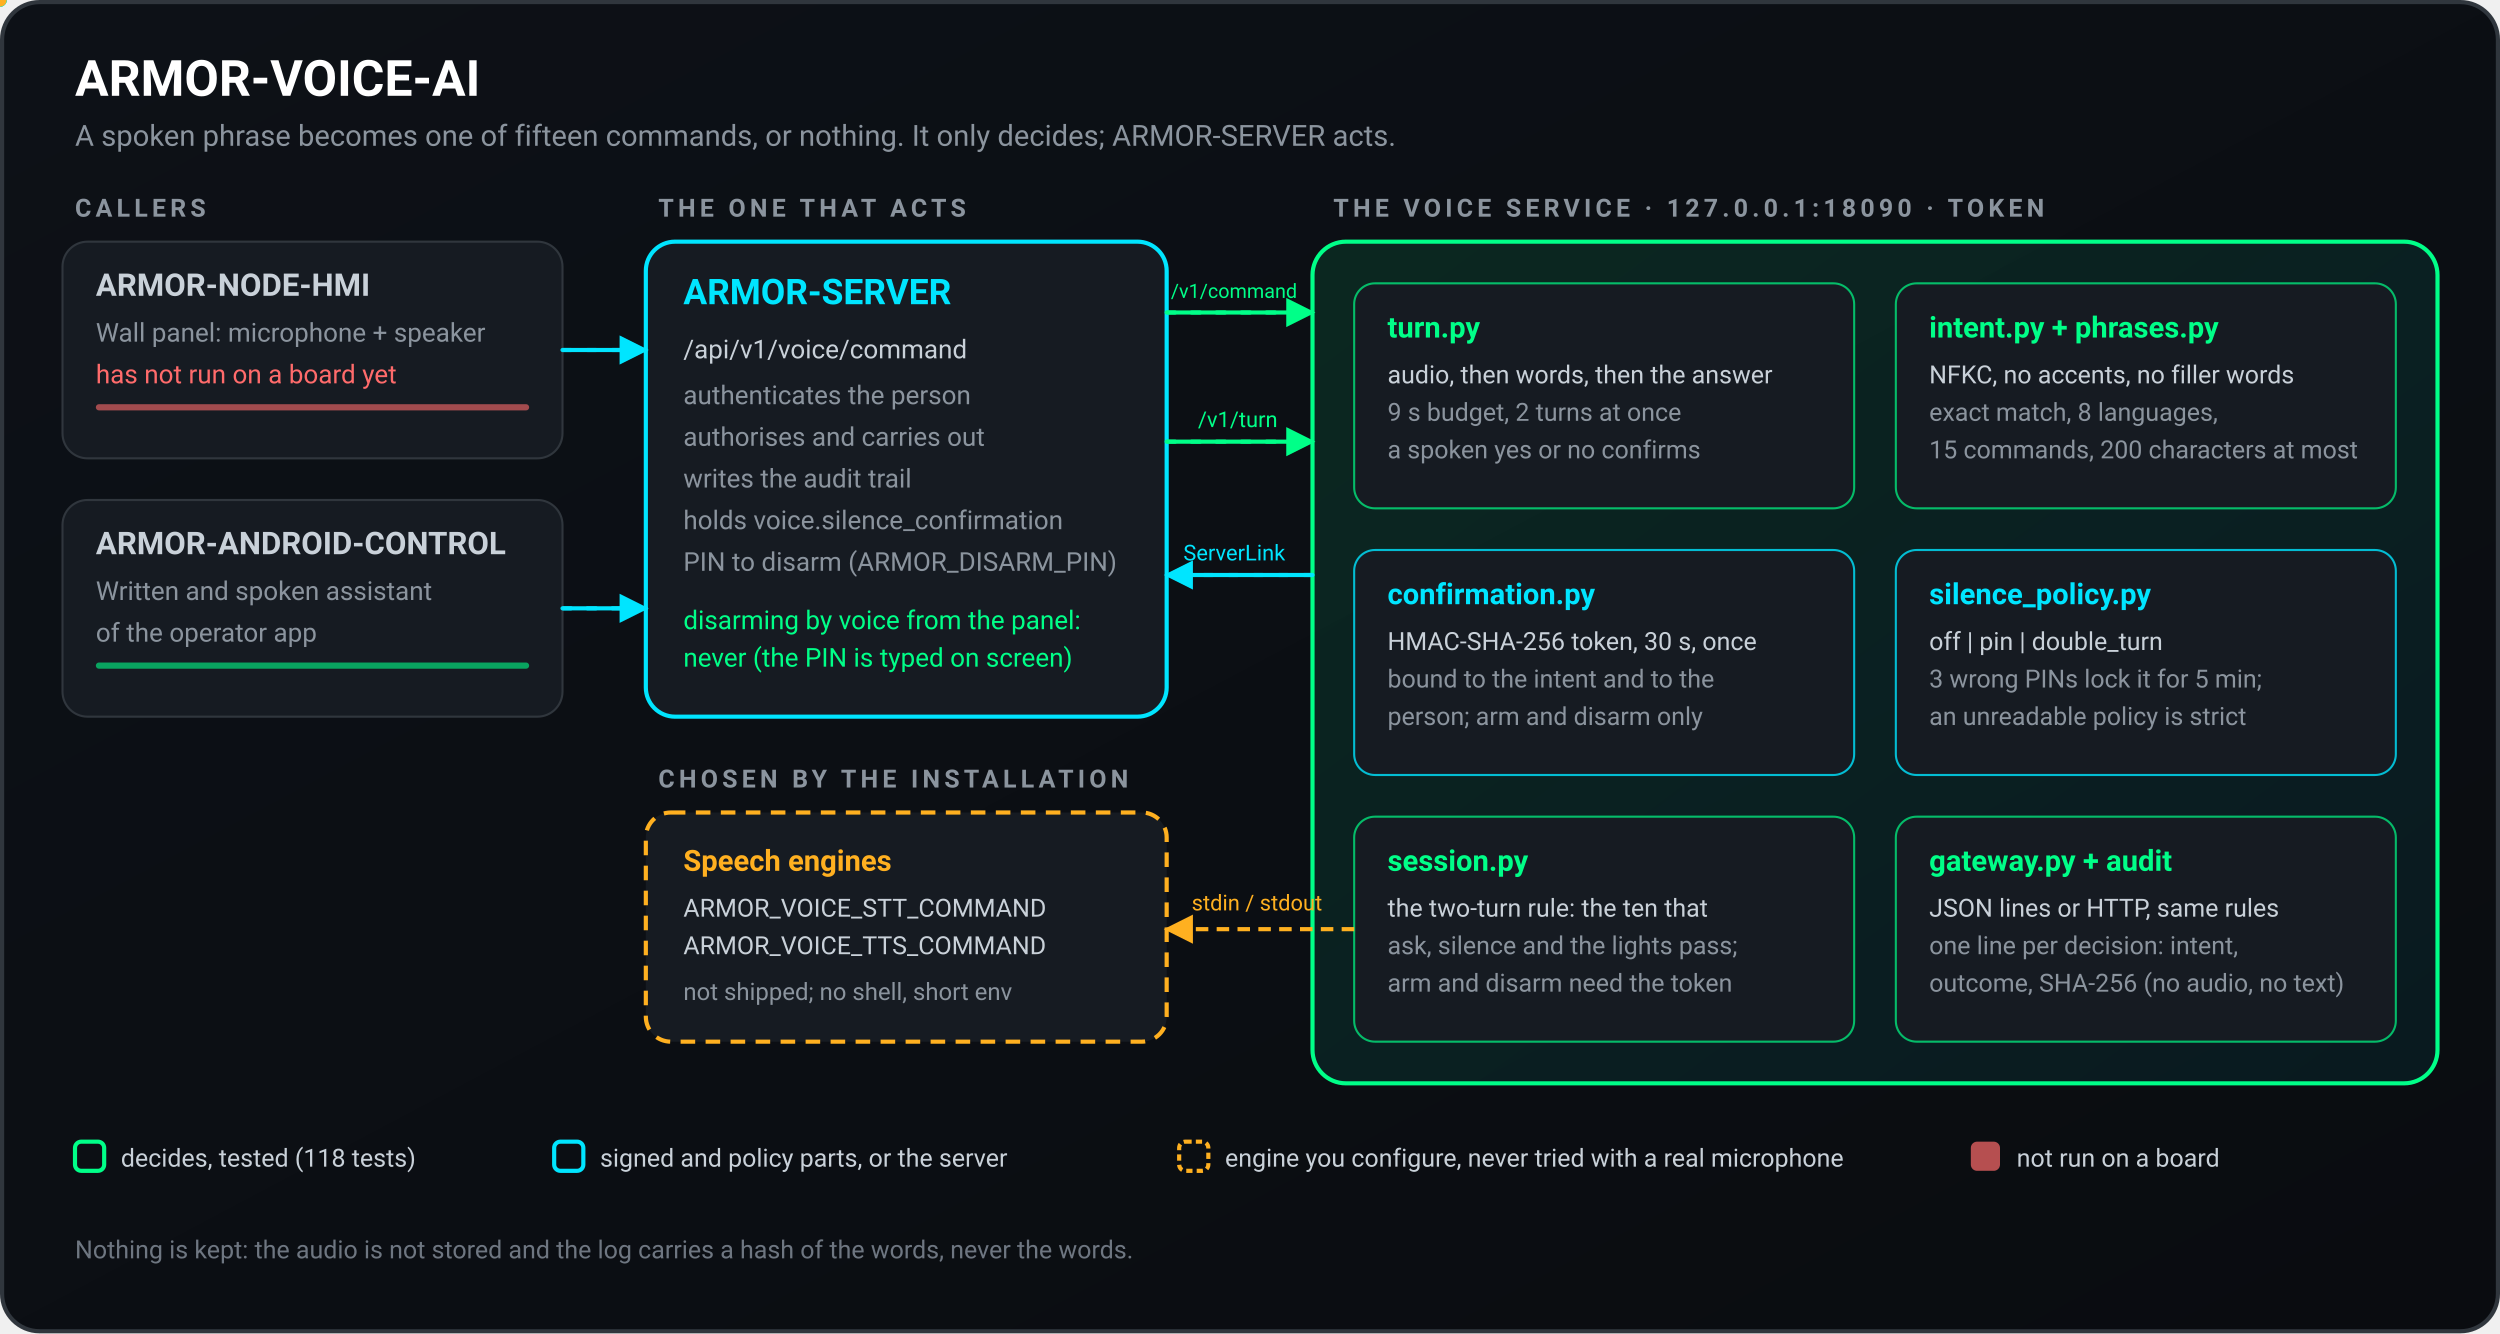
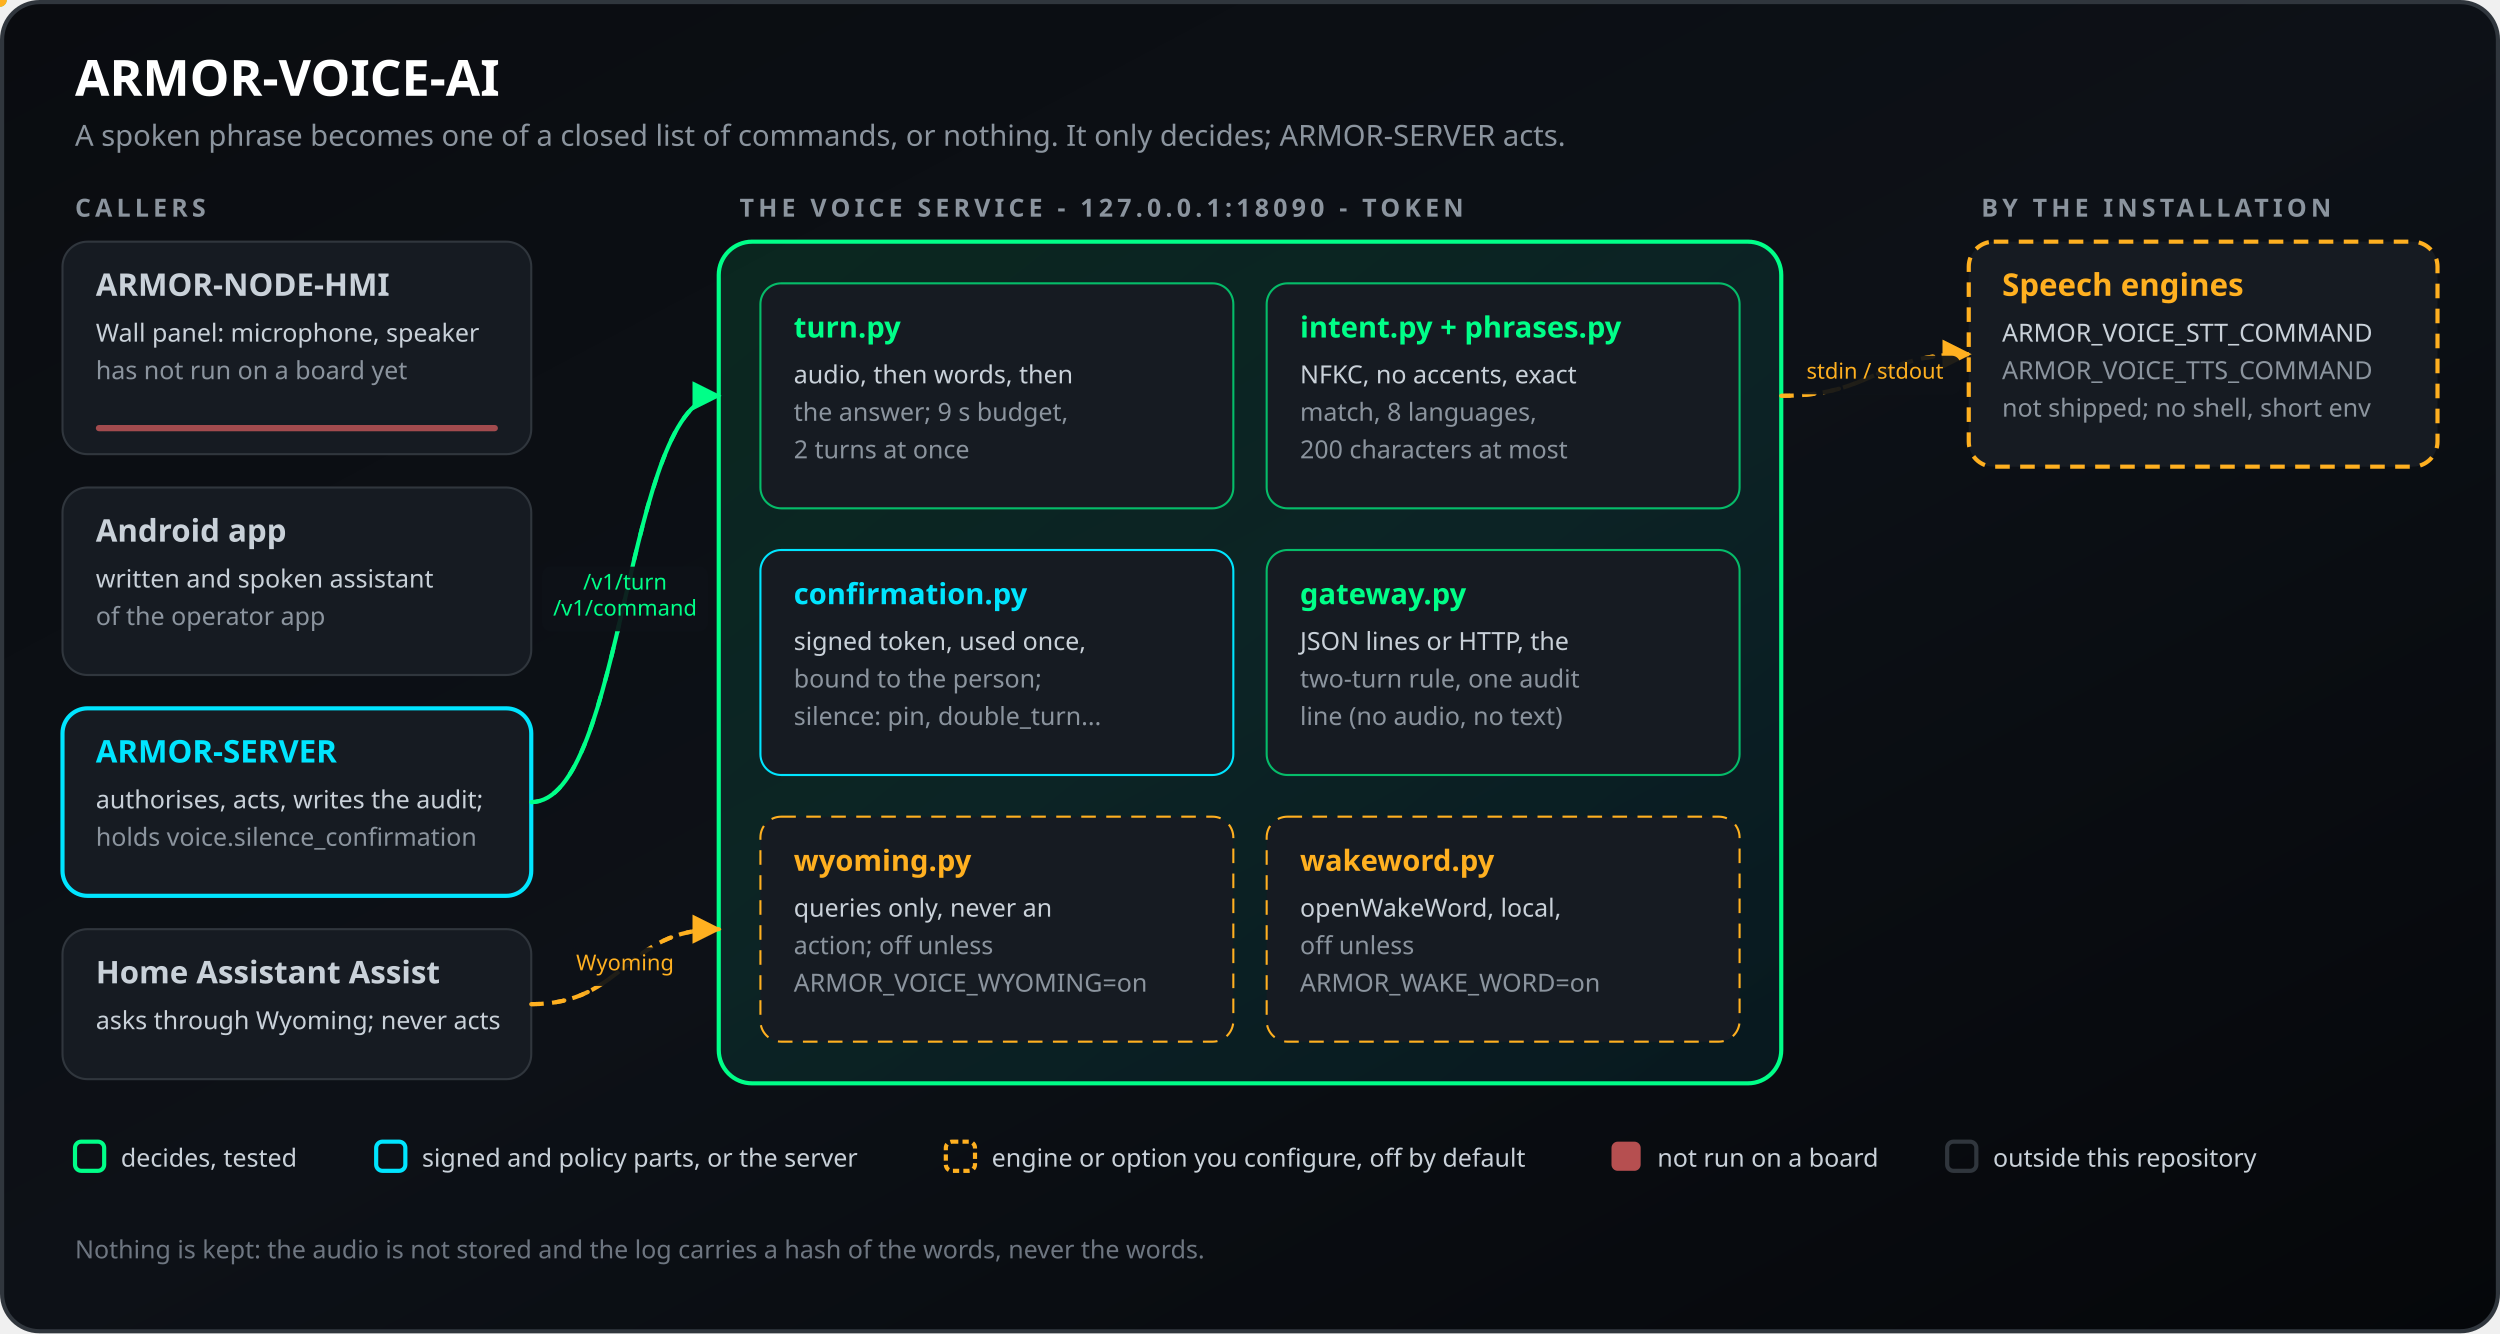
- <svg xmlns="http://www.w3.org/2000/svg" viewBox="0 0 1200 640" width="1200" height="640" role="img" aria-labelledby="t d" font-family="'Segoe UI', Roboto, Helvetica, Arial, sans-serif">
+ <svg xmlns="http://www.w3.org/2000/svg" viewBox="0 0 1200 640" width="1200" height="640" role="img" aria-labelledby="t d" font-family="'Segoe UI','Noto Sans','Noto Sans CJK SC','Microsoft YaHei','Yu Gothic','Helvetica Neue',Helvetica,Arial,sans-serif">
  <defs>
    <linearGradient id="bg" x1="0" y1="0" x2="1" y2="1">
-       <stop offset="0" stop-color="#0D1117" />
-       <stop offset="1" stop-color="#0A0C10" />
+       <stop offset="0" stop-color="#0A0C10" />
+       <stop offset="0.5" stop-color="#0D1117" />
+       <stop offset="1" stop-color="#05070A" />
    </linearGradient>
+     <linearGradient id="card" x1="0" y1="0" x2="1" y2="1">
+       <stop offset="0" stop-color="#121821" />
+       <stop offset="1" stop-color="#0B0F15" />
+     </linearGradient>
+     <linearGradient id="line" x1="0" y1="0" x2="1" y2="0">
+       <stop offset="0" stop-color="#00FF88" />
+       <stop offset="1" stop-color="#00E5FF" />
+     </linearGradient>
+     <filter id="glow" x="-50%" y="-50%" width="200%" height="200%">
+       <feGaussianBlur stdDeviation="3" result="b" />
+       <feMerge>
+         <feMergeNode in="b" />
+         <feMergeNode in="SourceGraphic" />
+       </feMerge>
+     </filter>
    <linearGradient id="svc" x1="0" y1="0" x2="1" y2="1">
      <stop offset="0" stop-color="#00FF88" stop-opacity="0.10" />
      <stop offset="1" stop-color="#00E5FF" stop-opacity="0.06" />
    </linearGradient>
-     <marker id="ar" viewBox="0 0 10 10" refX="9" refY="5" markerWidth="7" markerHeight="7" orient="auto-start-reverse">
-       <path d="M0 0L10 5L0 10z" fill="#00E5FF" />
-     </marker>
-     <marker id="ag" viewBox="0 0 10 10" refX="9" refY="5" markerWidth="7" markerHeight="7" orient="auto-start-reverse">
+     <marker id="m00FF88" viewBox="0 0 10 10" refX="9" refY="5" markerWidth="7" markerHeight="7" orient="auto-start-reverse">
      <path d="M0 0L10 5L0 10z" fill="#00FF88" />
    </marker>
-     <marker id="aa" viewBox="0 0 10 10" refX="9" refY="5" markerWidth="7" markerHeight="7" orient="auto-start-reverse">
+     <marker id="mFFB020" viewBox="0 0 10 10" refX="9" refY="5" markerWidth="7" markerHeight="7" orient="auto-start-reverse">
      <path d="M0 0L10 5L0 10z" fill="#FFB020" />
+     </marker>
+     <marker id="m30363D" viewBox="0 0 10 10" refX="9" refY="5" markerWidth="7" markerHeight="7" orient="auto-start-reverse">
+       <path d="M0 0L10 5L0 10z" fill="#8B949E" />
    </marker>
  </defs>
  <rect x="1" y="1" width="1198" height="638" rx="18" fill="url(#bg)" stroke="#30363D" stroke-width="2" />
-   <text x="36" y="46" font-size="24" font-weight="700" fill="#FFFFFF">ARMOR-VOICE-AI</text>
-   <text x="36" y="70" font-size="14" fill="#8B949E">A spoken phrase becomes one of fifteen commands, or nothing. It only decides; ARMOR-SERVER acts.</text>
-   <text x="36" y="104" font-size="12" font-weight="700" fill="#8B949E" letter-spacing="2">CALLERS</text>
-   <rect x="30" y="116" width="240" height="104" rx="12" fill="#161B22" stroke="#30363D" />
-   <text x="46" y="142" font-size="15" font-weight="700" fill="#C9D1D9">ARMOR-NODE-HMI</text>
-   <text x="46" y="164" font-size="12.5" fill="#8B949E">Wall panel: microphone + speaker</text>
-   <text x="46" y="184" font-size="12.5" fill="#FF6B6B">has not run on a board yet</text>
-   <rect x="46" y="194" width="208" height="3" rx="1.5" fill="#FF6B6B" opacity="0.6">
+   <text x="36" y="46" font-family="'Segoe UI','Noto Sans','Noto Sans CJK SC','Microsoft YaHei','Yu Gothic','Helvetica Neue',Helvetica,Arial,sans-serif" font-size="24" font-weight="700" fill="#FFFFFF" text-anchor="start">ARMOR-VOICE-AI</text>
+   <text x="36" y="70" font-family="'Segoe UI','Noto Sans','Noto Sans CJK SC','Microsoft YaHei','Yu Gothic','Helvetica Neue',Helvetica,Arial,sans-serif" font-size="14" font-weight="400" fill="#8B949E" text-anchor="start">A spoken phrase becomes one of a closed list of commands, or nothing. It only decides; ARMOR-SERVER acts.</text>
+   <text x="36" y="104" font-family="'Segoe UI','Noto Sans','Noto Sans CJK SC','Microsoft YaHei','Yu Gothic','Helvetica Neue',Helvetica,Arial,sans-serif" font-size="12" font-weight="700" fill="#8B949E" text-anchor="start" letter-spacing="2">CALLERS</text>
+   <text x="355" y="104" font-family="'Segoe UI','Noto Sans','Noto Sans CJK SC','Microsoft YaHei','Yu Gothic','Helvetica Neue',Helvetica,Arial,sans-serif" font-size="12" font-weight="700" fill="#8B949E" text-anchor="start" letter-spacing="2">THE VOICE SERVICE  -  127.0.0.1:18090  -  TOKEN</text>
+   <text x="951" y="104" font-family="'Segoe UI','Noto Sans','Noto Sans CJK SC','Microsoft YaHei','Yu Gothic','Helvetica Neue',Helvetica,Arial,sans-serif" font-size="12" font-weight="700" fill="#8B949E" text-anchor="start" letter-spacing="2">BY THE INSTALLATION</text>
+   <rect x="345" y="116" width="510" height="404" rx="16" fill="url(#svc)" stroke="#00FF88" stroke-width="2">
+     <animate attributeName="stroke-opacity" values="0.55;1;0.55" dur="4s" repeatCount="indefinite" />
+   </rect>
+   <rect x="30" y="116" width="225" height="102" rx="12" fill="#161B22" stroke="#30363D" stroke-width="1" />
+   <text x="46" y="142" font-family="'Segoe UI','Noto Sans','Noto Sans CJK SC','Microsoft YaHei','Yu Gothic','Helvetica Neue',Helvetica,Arial,sans-serif" font-size="15" font-weight="700" fill="#C9D1D9" text-anchor="start">ARMOR-NODE-HMI</text>
+   <text x="46" y="164" font-family="'Segoe UI','Noto Sans','Noto Sans CJK SC','Microsoft YaHei','Yu Gothic','Helvetica Neue',Helvetica,Arial,sans-serif" font-size="12" font-weight="400" fill="#C9D1D9" text-anchor="start">Wall panel: microphone, speaker</text>
+   <text x="46" y="182" font-family="'Segoe UI','Noto Sans','Noto Sans CJK SC','Microsoft YaHei','Yu Gothic','Helvetica Neue',Helvetica,Arial,sans-serif" font-size="12" font-weight="400" fill="#8B949E" text-anchor="start">has not run on a board yet</text>
+   <rect x="46" y="204" width="193" height="3" rx="1.5" fill="#FF6B6B" opacity="0.6">
    <animate attributeName="opacity" values="0.25;0.85;0.25" dur="2.8s" repeatCount="indefinite" />
  </rect>
-   <rect x="30" y="240" width="240" height="104" rx="12" fill="#161B22" stroke="#30363D" />
-   <text x="46" y="266" font-size="15" font-weight="700" fill="#C9D1D9">ARMOR-ANDROID-CONTROL</text>
-   <text x="46" y="288" font-size="12.5" fill="#8B949E">Written and spoken assistant</text>
-   <text x="46" y="308" font-size="12.5" fill="#8B949E">of the operator app</text>
-   <rect x="46" y="318" width="208" height="3" rx="1.5" fill="#00FF88" opacity="0.6">
-     <animate attributeName="opacity" values="0.35;0.9;0.35" dur="3.4s" repeatCount="indefinite" />
-   </rect>
-   <text x="316" y="104" font-size="12" font-weight="700" fill="#8B949E" letter-spacing="2">THE ONE THAT ACTS</text>
-   <rect x="310" y="116" width="250" height="228" rx="14" fill="#161B22" stroke="#00E5FF" stroke-width="2" />
-   <text x="328" y="146" font-size="17" font-weight="700" fill="#00E5FF">ARMOR-SERVER</text>
-   <text x="328" y="172" font-size="12.5" fill="#C9D1D9">/api/v1/voice/command</text>
-   <text x="328" y="194" font-size="12.5" fill="#8B949E">authenticates the person</text>
-   <text x="328" y="214" font-size="12.5" fill="#8B949E">authorises and carries out</text>
-   <text x="328" y="234" font-size="12.5" fill="#8B949E">writes the audit trail</text>
-   <text x="328" y="254" font-size="12.5" fill="#8B949E">holds voice.silence_confirmation</text>
-   <text x="328" y="274" font-size="12.5" fill="#8B949E">PIN to disarm (ARMOR_DISARM_PIN)</text>
-   <text x="328" y="302" font-size="12.5" fill="#00FF88">disarming by voice from the panel:</text>
-   <text x="328" y="320" font-size="12.5" fill="#00FF88">never (the PIN is typed on screen)</text>
-   <path d="M270 168 H310" stroke="#00E5FF" stroke-width="2" fill="none" marker-end="url(#ar)" />
-   <path d="M270 292 H310" stroke="#00E5FF" stroke-width="2" fill="none" marker-end="url(#ar)" />
-   <text x="640" y="104" font-size="12" font-weight="700" fill="#8B949E" letter-spacing="2">THE VOICE SERVICE  ·  127.0.0.1:18090  ·  TOKEN</text>
-   <rect x="630" y="116" width="540" height="404" rx="16" fill="url(#svc)" stroke="#00FF88" stroke-width="2">
-     <animate attributeName="stroke-opacity" values="0.55;1;0.55" dur="4s" repeatCount="indefinite" />
-   </rect>
-   <rect x="650" y="136" width="240" height="108" rx="10" fill="#161B22" stroke="#00FF88" stroke-opacity="0.7">
+   <rect x="30" y="234" width="225" height="90" rx="12" fill="#161B22" stroke="#30363D" stroke-width="1" />
+   <text x="46" y="260" font-family="'Segoe UI','Noto Sans','Noto Sans CJK SC','Microsoft YaHei','Yu Gothic','Helvetica Neue',Helvetica,Arial,sans-serif" font-size="15" font-weight="700" fill="#C9D1D9" text-anchor="start">Android app</text>
+   <text x="46" y="282" font-family="'Segoe UI','Noto Sans','Noto Sans CJK SC','Microsoft YaHei','Yu Gothic','Helvetica Neue',Helvetica,Arial,sans-serif" font-size="12" font-weight="400" fill="#C9D1D9" text-anchor="start">written and spoken assistant</text>
+   <text x="46" y="300" font-family="'Segoe UI','Noto Sans','Noto Sans CJK SC','Microsoft YaHei','Yu Gothic','Helvetica Neue',Helvetica,Arial,sans-serif" font-size="12" font-weight="400" fill="#8B949E" text-anchor="start">of the operator app</text>
+   <rect x="30" y="340" width="225" height="90" rx="12" fill="#161B22" stroke="#00E5FF" stroke-width="2" />
+   <text x="46" y="366" font-family="'Segoe UI','Noto Sans','Noto Sans CJK SC','Microsoft YaHei','Yu Gothic','Helvetica Neue',Helvetica,Arial,sans-serif" font-size="15" font-weight="700" fill="#00E5FF" text-anchor="start">ARMOR-SERVER</text>
+   <text x="46" y="388" font-family="'Segoe UI','Noto Sans','Noto Sans CJK SC','Microsoft YaHei','Yu Gothic','Helvetica Neue',Helvetica,Arial,sans-serif" font-size="12" font-weight="400" fill="#C9D1D9" text-anchor="start">authorises, acts, writes the audit;</text>
+   <text x="46" y="406" font-family="'Segoe UI','Noto Sans','Noto Sans CJK SC','Microsoft YaHei','Yu Gothic','Helvetica Neue',Helvetica,Arial,sans-serif" font-size="12" font-weight="400" fill="#8B949E" text-anchor="start">holds voice.silence_confirmation</text>
+   <rect x="30" y="446" width="225" height="72" rx="12" fill="#161B22" stroke="#30363D" stroke-width="1" />
+   <text x="46" y="472" font-family="'Segoe UI','Noto Sans','Noto Sans CJK SC','Microsoft YaHei','Yu Gothic','Helvetica Neue',Helvetica,Arial,sans-serif" font-size="15" font-weight="700" fill="#C9D1D9" text-anchor="start">Home Assistant Assist</text>
+   <text x="46" y="494" font-family="'Segoe UI','Noto Sans','Noto Sans CJK SC','Microsoft YaHei','Yu Gothic','Helvetica Neue',Helvetica,Arial,sans-serif" font-size="12" font-weight="400" fill="#C9D1D9" text-anchor="start">asks through Wyoming; never acts</text>
+   <rect x="365" y="136" width="227" height="108" rx="10" fill="#161B22" stroke="#00FF88" stroke-width="1" stroke-opacity="0.7">
    <animate attributeName="stroke-opacity" values="0.45;1;0.45;0.45" keyTimes="0;0.08;0.2;1" dur="6s" begin="0s" repeatCount="indefinite" />
    <animate attributeName="stroke-width" values="1;2.4;1;1" keyTimes="0;0.08;0.2;1" dur="6s" begin="0s" repeatCount="indefinite" />
  </rect>
-   <text x="666" y="162" font-size="14" font-weight="700" fill="#00FF88">turn.py</text>
-   <text x="666" y="184" font-size="12" fill="#C9D1D9">audio, then words, then the answer</text>
-   <text x="666" y="202" font-size="12" fill="#8B949E">9 s budget, 2 turns at once</text>
-   <text x="666" y="220" font-size="12" fill="#8B949E">a spoken yes or no confirms</text>
-   <rect x="910" y="136" width="240" height="108" rx="10" fill="#161B22" stroke="#00FF88" stroke-opacity="0.7">
+   <text x="381" y="162" font-family="'Segoe UI','Noto Sans','Noto Sans CJK SC','Microsoft YaHei','Yu Gothic','Helvetica Neue',Helvetica,Arial,sans-serif" font-size="14" font-weight="700" fill="#00FF88" text-anchor="start">turn.py</text>
+   <text x="381" y="184" font-family="'Segoe UI','Noto Sans','Noto Sans CJK SC','Microsoft YaHei','Yu Gothic','Helvetica Neue',Helvetica,Arial,sans-serif" font-size="12" font-weight="400" fill="#C9D1D9" text-anchor="start">audio, then words, then</text>
+   <text x="381" y="202" font-family="'Segoe UI','Noto Sans','Noto Sans CJK SC','Microsoft YaHei','Yu Gothic','Helvetica Neue',Helvetica,Arial,sans-serif" font-size="12" font-weight="400" fill="#8B949E" text-anchor="start">the answer; 9 s budget,</text>
+   <text x="381" y="220" font-family="'Segoe UI','Noto Sans','Noto Sans CJK SC','Microsoft YaHei','Yu Gothic','Helvetica Neue',Helvetica,Arial,sans-serif" font-size="12" font-weight="400" fill="#8B949E" text-anchor="start">2 turns at once</text>
+   <rect x="608" y="136" width="227" height="108" rx="10" fill="#161B22" stroke="#00FF88" stroke-width="1" stroke-opacity="0.7">
    <animate attributeName="stroke-opacity" values="0.45;1;0.45;0.45" keyTimes="0;0.08;0.2;1" dur="6s" begin="1s" repeatCount="indefinite" />
    <animate attributeName="stroke-width" values="1;2.4;1;1" keyTimes="0;0.08;0.2;1" dur="6s" begin="1s" repeatCount="indefinite" />
  </rect>
-   <text x="926" y="162" font-size="14" font-weight="700" fill="#00FF88">intent.py + phrases.py</text>
-   <text x="926" y="184" font-size="12" fill="#C9D1D9">NFKC, no accents, no filler words</text>
-   <text x="926" y="202" font-size="12" fill="#8B949E">exact match, 8 languages,</text>
-   <text x="926" y="220" font-size="12" fill="#8B949E">15 commands, 200 characters at most</text>
-   <rect x="650" y="264" width="240" height="108" rx="10" fill="#161B22" stroke="#00E5FF" stroke-opacity="0.8">
+   <text x="624" y="162" font-family="'Segoe UI','Noto Sans','Noto Sans CJK SC','Microsoft YaHei','Yu Gothic','Helvetica Neue',Helvetica,Arial,sans-serif" font-size="14" font-weight="700" fill="#00FF88" text-anchor="start">intent.py + phrases.py</text>
+   <text x="624" y="184" font-family="'Segoe UI','Noto Sans','Noto Sans CJK SC','Microsoft YaHei','Yu Gothic','Helvetica Neue',Helvetica,Arial,sans-serif" font-size="12" font-weight="400" fill="#C9D1D9" text-anchor="start">NFKC, no accents, exact</text>
+   <text x="624" y="202" font-family="'Segoe UI','Noto Sans','Noto Sans CJK SC','Microsoft YaHei','Yu Gothic','Helvetica Neue',Helvetica,Arial,sans-serif" font-size="12" font-weight="400" fill="#8B949E" text-anchor="start">match, 8 languages,</text>
+   <text x="624" y="220" font-family="'Segoe UI','Noto Sans','Noto Sans CJK SC','Microsoft YaHei','Yu Gothic','Helvetica Neue',Helvetica,Arial,sans-serif" font-size="12" font-weight="400" fill="#8B949E" text-anchor="start">200 characters at most</text>
+   <rect x="365" y="264" width="227" height="108" rx="10" fill="#161B22" stroke="#00E5FF" stroke-width="1">
    <animate attributeName="stroke-opacity" values="0.45;1;0.45;0.45" keyTimes="0;0.08;0.2;1" dur="6s" begin="2s" repeatCount="indefinite" />
    <animate attributeName="stroke-width" values="1;2.4;1;1" keyTimes="0;0.08;0.2;1" dur="6s" begin="2s" repeatCount="indefinite" />
  </rect>
-   <text x="666" y="290" font-size="14" font-weight="700" fill="#00E5FF">confirmation.py</text>
-   <text x="666" y="312" font-size="12" fill="#C9D1D9">HMAC-SHA-256 token, 30 s, once</text>
-   <text x="666" y="330" font-size="12" fill="#8B949E">bound to the intent and to the</text>
-   <text x="666" y="348" font-size="12" fill="#8B949E">person; arm and disarm only</text>
-   <rect x="910" y="264" width="240" height="108" rx="10" fill="#161B22" stroke="#00E5FF" stroke-opacity="0.8">
+   <text x="381" y="290" font-family="'Segoe UI','Noto Sans','Noto Sans CJK SC','Microsoft YaHei','Yu Gothic','Helvetica Neue',Helvetica,Arial,sans-serif" font-size="14" font-weight="700" fill="#00E5FF" text-anchor="start">confirmation.py</text>
+   <text x="381" y="312" font-family="'Segoe UI','Noto Sans','Noto Sans CJK SC','Microsoft YaHei','Yu Gothic','Helvetica Neue',Helvetica,Arial,sans-serif" font-size="12" font-weight="400" fill="#C9D1D9" text-anchor="start">signed token, used once,</text>
+   <text x="381" y="330" font-family="'Segoe UI','Noto Sans','Noto Sans CJK SC','Microsoft YaHei','Yu Gothic','Helvetica Neue',Helvetica,Arial,sans-serif" font-size="12" font-weight="400" fill="#8B949E" text-anchor="start">bound to the person;</text>
+   <text x="381" y="348" font-family="'Segoe UI','Noto Sans','Noto Sans CJK SC','Microsoft YaHei','Yu Gothic','Helvetica Neue',Helvetica,Arial,sans-serif" font-size="12" font-weight="400" fill="#8B949E" text-anchor="start">silence: pin, double_turn...</text>
+   <rect x="608" y="264" width="227" height="108" rx="10" fill="#161B22" stroke="#00FF88" stroke-width="1" stroke-opacity="0.7">
    <animate attributeName="stroke-opacity" values="0.45;1;0.45;0.45" keyTimes="0;0.08;0.2;1" dur="6s" begin="3s" repeatCount="indefinite" />
    <animate attributeName="stroke-width" values="1;2.4;1;1" keyTimes="0;0.08;0.2;1" dur="6s" begin="3s" repeatCount="indefinite" />
  </rect>
-   <text x="926" y="290" font-size="14" font-weight="700" fill="#00E5FF">silence_policy.py</text>
-   <text x="926" y="312" font-size="12" fill="#C9D1D9">off  |  pin  |  double_turn</text>
-   <text x="926" y="330" font-size="12" fill="#8B949E">3 wrong PINs lock it for 5 min;</text>
-   <text x="926" y="348" font-size="12" fill="#8B949E">an unreadable policy is strict</text>
-   <rect x="650" y="392" width="240" height="108" rx="10" fill="#161B22" stroke="#00FF88" stroke-opacity="0.7">
+   <text x="624" y="290" font-family="'Segoe UI','Noto Sans','Noto Sans CJK SC','Microsoft YaHei','Yu Gothic','Helvetica Neue',Helvetica,Arial,sans-serif" font-size="14" font-weight="700" fill="#00FF88" text-anchor="start">gateway.py</text>
+   <text x="624" y="312" font-family="'Segoe UI','Noto Sans','Noto Sans CJK SC','Microsoft YaHei','Yu Gothic','Helvetica Neue',Helvetica,Arial,sans-serif" font-size="12" font-weight="400" fill="#C9D1D9" text-anchor="start">JSON lines or HTTP, the</text>
+   <text x="624" y="330" font-family="'Segoe UI','Noto Sans','Noto Sans CJK SC','Microsoft YaHei','Yu Gothic','Helvetica Neue',Helvetica,Arial,sans-serif" font-size="12" font-weight="400" fill="#8B949E" text-anchor="start">two-turn rule, one audit</text>
+   <text x="624" y="348" font-family="'Segoe UI','Noto Sans','Noto Sans CJK SC','Microsoft YaHei','Yu Gothic','Helvetica Neue',Helvetica,Arial,sans-serif" font-size="12" font-weight="400" fill="#8B949E" text-anchor="start">line (no audio, no text)</text>
+   <rect x="365" y="392" width="227" height="108" rx="10" fill="#161B22" stroke="#FFB020" stroke-width="1" stroke-dasharray="7 5">
    <animate attributeName="stroke-opacity" values="0.45;1;0.45;0.45" keyTimes="0;0.08;0.2;1" dur="6s" begin="4s" repeatCount="indefinite" />
    <animate attributeName="stroke-width" values="1;2.4;1;1" keyTimes="0;0.08;0.2;1" dur="6s" begin="4s" repeatCount="indefinite" />
  </rect>
-   <text x="666" y="418" font-size="14" font-weight="700" fill="#00FF88">session.py</text>
-   <text x="666" y="440" font-size="12" fill="#C9D1D9">the two-turn rule: the ten that</text>
-   <text x="666" y="458" font-size="12" fill="#8B949E">ask, silence and the lights pass;</text>
-   <text x="666" y="476" font-size="12" fill="#8B949E">arm and disarm need the token</text>
-   <rect x="910" y="392" width="240" height="108" rx="10" fill="#161B22" stroke="#00FF88" stroke-opacity="0.7">
+   <text x="381" y="418" font-family="'Segoe UI','Noto Sans','Noto Sans CJK SC','Microsoft YaHei','Yu Gothic','Helvetica Neue',Helvetica,Arial,sans-serif" font-size="14" font-weight="700" fill="#FFB020" text-anchor="start">wyoming.py</text>
+   <text x="381" y="440" font-family="'Segoe UI','Noto Sans','Noto Sans CJK SC','Microsoft YaHei','Yu Gothic','Helvetica Neue',Helvetica,Arial,sans-serif" font-size="12" font-weight="400" fill="#C9D1D9" text-anchor="start">queries only, never an</text>
+   <text x="381" y="458" font-family="'Segoe UI','Noto Sans','Noto Sans CJK SC','Microsoft YaHei','Yu Gothic','Helvetica Neue',Helvetica,Arial,sans-serif" font-size="12" font-weight="400" fill="#8B949E" text-anchor="start">action; off unless</text>
+   <text x="381" y="476" font-family="'Segoe UI','Noto Sans','Noto Sans CJK SC','Microsoft YaHei','Yu Gothic','Helvetica Neue',Helvetica,Arial,sans-serif" font-size="12" font-weight="400" fill="#8B949E" text-anchor="start">ARMOR_VOICE_WYOMING=on</text>
+   <rect x="608" y="392" width="227" height="108" rx="10" fill="#161B22" stroke="#FFB020" stroke-width="1" stroke-dasharray="7 5">
    <animate attributeName="stroke-opacity" values="0.45;1;0.45;0.45" keyTimes="0;0.08;0.2;1" dur="6s" begin="5s" repeatCount="indefinite" />
    <animate attributeName="stroke-width" values="1;2.4;1;1" keyTimes="0;0.08;0.2;1" dur="6s" begin="5s" repeatCount="indefinite" />
  </rect>
-   <text x="926" y="418" font-size="14" font-weight="700" fill="#00FF88">gateway.py  +  audit</text>
-   <text x="926" y="440" font-size="12" fill="#C9D1D9">JSON lines or HTTP, same rules</text>
-   <text x="926" y="458" font-size="12" fill="#8B949E">one line per decision: intent,</text>
-   <text x="926" y="476" font-size="12" fill="#8B949E">outcome, SHA-256 (no audio, no text)</text>
-   <path d="M560 150 H630" stroke="#00FF88" stroke-width="2" fill="none" marker-end="url(#ag)" />
-   <text x="562" y="143" font-size="9.5" fill="#00FF88">/v1/command</text>
-   <path d="M560 212 H630" stroke="#00FF88" stroke-width="2" fill="none" marker-end="url(#ag)" />
-   <text x="575" y="205" font-size="10.5" fill="#00FF88">/v1/turn</text>
-   <path d="M630 276 H560" stroke="#00E5FF" stroke-width="2" fill="none" marker-end="url(#ar)" />
-   <text x="568" y="269" font-size="10.5" fill="#00E5FF">ServerLink</text>
-   <text x="316" y="378" font-size="12" font-weight="700" fill="#8B949E" letter-spacing="2">CHOSEN BY THE INSTALLATION</text>
-   <rect x="310" y="390" width="250" height="110" rx="12" fill="#161B22" stroke="#FFB020" stroke-width="2" stroke-dasharray="7 5">
+   <text x="624" y="418" font-family="'Segoe UI','Noto Sans','Noto Sans CJK SC','Microsoft YaHei','Yu Gothic','Helvetica Neue',Helvetica,Arial,sans-serif" font-size="14" font-weight="700" fill="#FFB020" text-anchor="start">wakeword.py</text>
+   <text x="624" y="440" font-family="'Segoe UI','Noto Sans','Noto Sans CJK SC','Microsoft YaHei','Yu Gothic','Helvetica Neue',Helvetica,Arial,sans-serif" font-size="12" font-weight="400" fill="#C9D1D9" text-anchor="start">openWakeWord, local,</text>
+   <text x="624" y="458" font-family="'Segoe UI','Noto Sans','Noto Sans CJK SC','Microsoft YaHei','Yu Gothic','Helvetica Neue',Helvetica,Arial,sans-serif" font-size="12" font-weight="400" fill="#8B949E" text-anchor="start">off unless</text>
+   <text x="624" y="476" font-family="'Segoe UI','Noto Sans','Noto Sans CJK SC','Microsoft YaHei','Yu Gothic','Helvetica Neue',Helvetica,Arial,sans-serif" font-size="12" font-weight="400" fill="#8B949E" text-anchor="start">ARMOR_WAKE_WORD=on</text>
+   <rect x="945" y="116" width="225" height="108" rx="12" fill="#161B22" stroke="#FFB020" stroke-width="2" stroke-dasharray="7 5">
    <animate attributeName="stroke-dashoffset" from="0" to="-24" dur="3s" repeatCount="indefinite" />
  </rect>
-   <text x="328" y="418" font-size="14" font-weight="700" fill="#FFB020">Speech engines</text>
-   <text x="328" y="440" font-size="12" fill="#C9D1D9">ARMOR_VOICE_STT_COMMAND</text>
-   <text x="328" y="458" font-size="12" fill="#C9D1D9">ARMOR_VOICE_TTS_COMMAND</text>
-   <text x="328" y="480" font-size="11.5" fill="#8B949E">not shipped; no shell, short env</text>
-   <path d="M650 446 H560" stroke="#FFB020" stroke-width="2" stroke-dasharray="6 4" fill="none" marker-end="url(#aa)">
-     <animate attributeName="stroke-dashoffset" from="0" to="-20" dur="1.4s" repeatCount="indefinite" />
-   </path>
-   <text x="572" y="437" font-size="10.5" fill="#FFB020">stdin / stdout</text>
-   <g font-size="12">
-     <rect x="36" y="548" width="14" height="14" rx="3" fill="none" stroke="#00FF88" stroke-width="2" />
-     <text x="58" y="560" fill="#C9D1D9">decides, tested (118 tests)</text>
-     <rect x="266" y="548" width="14" height="14" rx="3" fill="none" stroke="#00E5FF" stroke-width="2" />
-     <text x="288" y="560" fill="#C9D1D9">signed and policy parts, or the server</text>
-     <rect x="566" y="548" width="14" height="14" rx="3" fill="none" stroke="#FFB020" stroke-width="2" stroke-dasharray="3 2" />
-     <text x="588" y="560" fill="#C9D1D9">engine you configure, never tried with a real microphone</text>
-     <rect x="946" y="548" width="14" height="14" rx="3" fill="#FF6B6B" opacity="0.7" />
-     <text x="968" y="560" fill="#C9D1D9">not run on a board</text>
-   </g>
-   <text x="36" y="604" font-size="12" fill="#6E7681">Nothing is kept: the audio is not stored and the log carries a hash of the words, never the words.</text>
-   <path d="M270 168 H310" stroke="#00E5FF" stroke-width="2" fill="none" stroke-linecap="round" stroke-dasharray="4 8" opacity="0.95">
-     <animate attributeName="stroke-dashoffset" from="0" to="-24" dur="1.2s" repeatCount="indefinite" />
-   </path>
-   <circle r="3.2" fill="#00E5FF">
-     <animateMotion path="M270 168 H310" dur="1.8s" begin="0.00s" repeatCount="indefinite" />
-     <animate attributeName="opacity" values="0;1;1;0" keyTimes="0;0.15;0.85;1" dur="1.8s" begin="0.00s" repeatCount="indefinite" />
-   </circle>
-   <path d="M270 292 H310" stroke="#00E5FF" stroke-width="2" fill="none" stroke-linecap="round" stroke-dasharray="4 8" opacity="0.95">
-     <animate attributeName="stroke-dashoffset" from="0" to="-24" dur="1.2s" repeatCount="indefinite" />
-   </path>
-   <circle r="3.2" fill="#00E5FF">
-     <animateMotion path="M270 292 H310" dur="1.8s" begin="0.35s" repeatCount="indefinite" />
-     <animate attributeName="opacity" values="0;1;1;0" keyTimes="0;0.15;0.85;1" dur="1.8s" begin="0.35s" repeatCount="indefinite" />
-   </circle>
-   <path d="M560 150 H630" stroke="#00FF88" stroke-width="2" fill="none" stroke-linecap="round" stroke-dasharray="4 8" opacity="0.95">
+   <text x="961" y="142" font-family="'Segoe UI','Noto Sans','Noto Sans CJK SC','Microsoft YaHei','Yu Gothic','Helvetica Neue',Helvetica,Arial,sans-serif" font-size="15" font-weight="700" fill="#FFB020" text-anchor="start">Speech engines</text>
+   <text x="961" y="164" font-family="'Segoe UI','Noto Sans','Noto Sans CJK SC','Microsoft YaHei','Yu Gothic','Helvetica Neue',Helvetica,Arial,sans-serif" font-size="12" font-weight="400" fill="#C9D1D9" text-anchor="start">ARMOR_VOICE_STT_COMMAND</text>
+   <text x="961" y="182" font-family="'Segoe UI','Noto Sans','Noto Sans CJK SC','Microsoft YaHei','Yu Gothic','Helvetica Neue',Helvetica,Arial,sans-serif" font-size="12" font-weight="400" fill="#8B949E" text-anchor="start">ARMOR_VOICE_TTS_COMMAND</text>
+   <text x="961" y="200" font-family="'Segoe UI','Noto Sans','Noto Sans CJK SC','Microsoft YaHei','Yu Gothic','Helvetica Neue',Helvetica,Arial,sans-serif" font-size="12" font-weight="400" fill="#8B949E" text-anchor="start">not shipped; no shell, short env</text>
+   <path id="p0" d="M255 385 C300 385 300 190 345 190" stroke="#00FF88" stroke-width="2" fill="none" marker-end="url(#m00FF88)" />
+   <path d="M255 385 C300 385 300 190 345 190" stroke="#00FF88" stroke-width="2" fill="none" stroke-linecap="round" stroke-dasharray="4 8" opacity="0.95">
    <animate attributeName="stroke-dashoffset" from="0" to="-24" dur="1.2s" repeatCount="indefinite" />
  </path>
  <circle r="3.2" fill="#00FF88">
-     <animateMotion path="M560 150 H630" dur="1.8s" begin="0.70s" repeatCount="indefinite" />
+     <animateMotion dur="1.8s" begin="0.00s" repeatCount="indefinite">
+       <mpath href="#p0" />
+     </animateMotion>
+     <animate attributeName="opacity" values="0;1;1;0" keyTimes="0;0.15;0.85;1" dur="1.8s" begin="0.00s" repeatCount="indefinite" />
+   </circle>
+   <path id="p1" d="M255 482 C300 482 300 446 345 446" stroke="#FFB020" stroke-width="2" fill="none" stroke-dasharray="6 4" marker-end="url(#mFFB020)" />
+   <path d="M255 482 C300 482 300 446 345 446" stroke="#FFB020" stroke-width="2" fill="none" stroke-linecap="round" stroke-dasharray="4 8" opacity="0.95">
+     <animate attributeName="stroke-dashoffset" from="0" to="-24" dur="1.2s" repeatCount="indefinite" />
+   </path>
+   <circle r="3.2" fill="#FFB020">
+     <animateMotion dur="1.8s" begin="0.35s" repeatCount="indefinite">
+       <mpath href="#p1" />
+     </animateMotion>
+     <animate attributeName="opacity" values="0;1;1;0" keyTimes="0;0.15;0.85;1" dur="1.8s" begin="0.35s" repeatCount="indefinite" />
+   </circle>
+   <path id="p2" d="M855 190 C900 190 900 170 945 170" stroke="#FFB020" stroke-width="2" fill="none" stroke-dasharray="6 4" marker-end="url(#mFFB020)" />
+   <path d="M855 190 C900 190 900 170 945 170" stroke="#FFB020" stroke-width="2" fill="none" stroke-linecap="round" stroke-dasharray="4 8" opacity="0.95">
+     <animate attributeName="stroke-dashoffset" from="0" to="-24" dur="1.2s" repeatCount="indefinite" />
+   </path>
+   <circle r="3.2" fill="#FFB020">
+     <animateMotion dur="1.8s" begin="0.70s" repeatCount="indefinite">
+       <mpath href="#p2" />
+     </animateMotion>
    <animate attributeName="opacity" values="0;1;1;0" keyTimes="0;0.15;0.85;1" dur="1.8s" begin="0.70s" repeatCount="indefinite" />
  </circle>
-   <path d="M560 212 H630" stroke="#00FF88" stroke-width="2" fill="none" stroke-linecap="round" stroke-dasharray="4 8" opacity="0.95">
-     <animate attributeName="stroke-dashoffset" from="0" to="-24" dur="1.2s" repeatCount="indefinite" />
-   </path>
-   <circle r="3.2" fill="#00FF88">
-     <animateMotion path="M560 212 H630" dur="1.8s" begin="1.05s" repeatCount="indefinite" />
-     <animate attributeName="opacity" values="0;1;1;0" keyTimes="0;0.15;0.85;1" dur="1.8s" begin="1.05s" repeatCount="indefinite" />
-   </circle>
-   <path d="M630 276 H560" stroke="#00E5FF" stroke-width="2" fill="none" stroke-linecap="round" stroke-dasharray="4 8" opacity="0.95">
-     <animate attributeName="stroke-dashoffset" from="0" to="-24" dur="1.2s" repeatCount="indefinite" />
-   </path>
-   <circle r="3.2" fill="#00E5FF">
-     <animateMotion path="M630 276 H560" dur="1.8s" begin="1.40s" repeatCount="indefinite" />
-     <animate attributeName="opacity" values="0;1;1;0" keyTimes="0;0.15;0.85;1" dur="1.8s" begin="1.40s" repeatCount="indefinite" />
-   </circle>
-   <circle r="3.2" fill="#FFB020">
-     <animateMotion path="M650 446 H560" dur="1.8s" begin="1.75s" repeatCount="indefinite" />
-     <animate attributeName="opacity" values="0;1;1;0" keyTimes="0;0.15;0.85;1" dur="1.8s" begin="1.75s" repeatCount="indefinite" />
-   </circle>
+   <rect x="260.245" y="272" width="79.51" height="31" rx="4" fill="#0D1117" opacity="0.92" />
+   <text x="300" y="283" font-family="'Segoe UI','Noto Sans','Noto Sans CJK SC','Microsoft YaHei','Yu Gothic','Helvetica Neue',Helvetica,Arial,sans-serif" font-size="10.5" font-weight="400" fill="#00FF88" text-anchor="middle">/v1/turn</text>
+   <text x="300" y="295.5" font-family="'Segoe UI','Noto Sans','Noto Sans CJK SC','Microsoft YaHei','Yu Gothic','Helvetica Neue',Helvetica,Arial,sans-serif" font-size="10.5" font-weight="400" fill="#00FF88" text-anchor="middle">/v1/command</text>
+   <rect x="273.055" y="454.75" width="53.89" height="18.5" rx="4" fill="#0D1117" opacity="0.92" />
+   <text x="300" y="465.75" font-family="'Segoe UI','Noto Sans','Noto Sans CJK SC','Microsoft YaHei','Yu Gothic','Helvetica Neue',Helvetica,Arial,sans-serif" font-size="10.5" font-weight="400" fill="#FFB020" text-anchor="middle">Wyoming</text>
+   <rect x="859.09" y="170.75" width="81.82" height="18.5" rx="4" fill="#0D1117" opacity="0.92" />
+   <text x="900" y="181.75" font-family="'Segoe UI','Noto Sans','Noto Sans CJK SC','Microsoft YaHei','Yu Gothic','Helvetica Neue',Helvetica,Arial,sans-serif" font-size="10.5" font-weight="400" fill="#FFB020" text-anchor="middle">stdin / stdout</text>
+   <rect x="36" y="548" width="14" height="14" rx="3" fill="none" stroke="#00FF88" stroke-width="2" />
+   <text x="58" y="560" font-family="'Segoe UI','Noto Sans','Noto Sans CJK SC','Microsoft YaHei','Yu Gothic','Helvetica Neue',Helvetica,Arial,sans-serif" font-size="12" font-weight="400" fill="#C9D1D9" text-anchor="start">decides, tested</text>
+   <rect x="180.56" y="548" width="14" height="14" rx="3" fill="none" stroke="#00E5FF" stroke-width="2" />
+   <text x="202.56" y="560" font-family="'Segoe UI','Noto Sans','Noto Sans CJK SC','Microsoft YaHei','Yu Gothic','Helvetica Neue',Helvetica,Arial,sans-serif" font-size="12" font-weight="400" fill="#C9D1D9" text-anchor="start">signed and policy parts, or the server</text>
+   <rect x="454.0" y="548" width="14" height="14" rx="3" fill="none" stroke="#FFB020" stroke-width="2" stroke-dasharray="3 2" />
+   <text x="476" y="560" font-family="'Segoe UI','Noto Sans','Noto Sans CJK SC','Microsoft YaHei','Yu Gothic','Helvetica Neue',Helvetica,Arial,sans-serif" font-size="12" font-weight="400" fill="#C9D1D9" text-anchor="start">engine or option you configure, off by default</text>
+   <rect x="773.52" y="548" width="14" height="14" rx="3" fill="#FF6B6B" opacity="0.7" />
+   <text x="795.52" y="560" font-family="'Segoe UI','Noto Sans','Noto Sans CJK SC','Microsoft YaHei','Yu Gothic','Helvetica Neue',Helvetica,Arial,sans-serif" font-size="12" font-weight="400" fill="#C9D1D9" text-anchor="start">not run on a board</text>
+   <rect x="934.64" y="548" width="14" height="14" rx="3" fill="none" stroke="#30363D" stroke-width="2" />
+   <text x="956.64" y="560" font-family="'Segoe UI','Noto Sans','Noto Sans CJK SC','Microsoft YaHei','Yu Gothic','Helvetica Neue',Helvetica,Arial,sans-serif" font-size="12" font-weight="400" fill="#C9D1D9" text-anchor="start">outside this repository</text>
+   <text x="36" y="604" font-family="'Segoe UI','Noto Sans','Noto Sans CJK SC','Microsoft YaHei','Yu Gothic','Helvetica Neue',Helvetica,Arial,sans-serif" font-size="12" font-weight="400" fill="#6E7681" text-anchor="start">Nothing is kept: the audio is not stored and the log carries a hash of the words, never the words.</text>
</svg>
